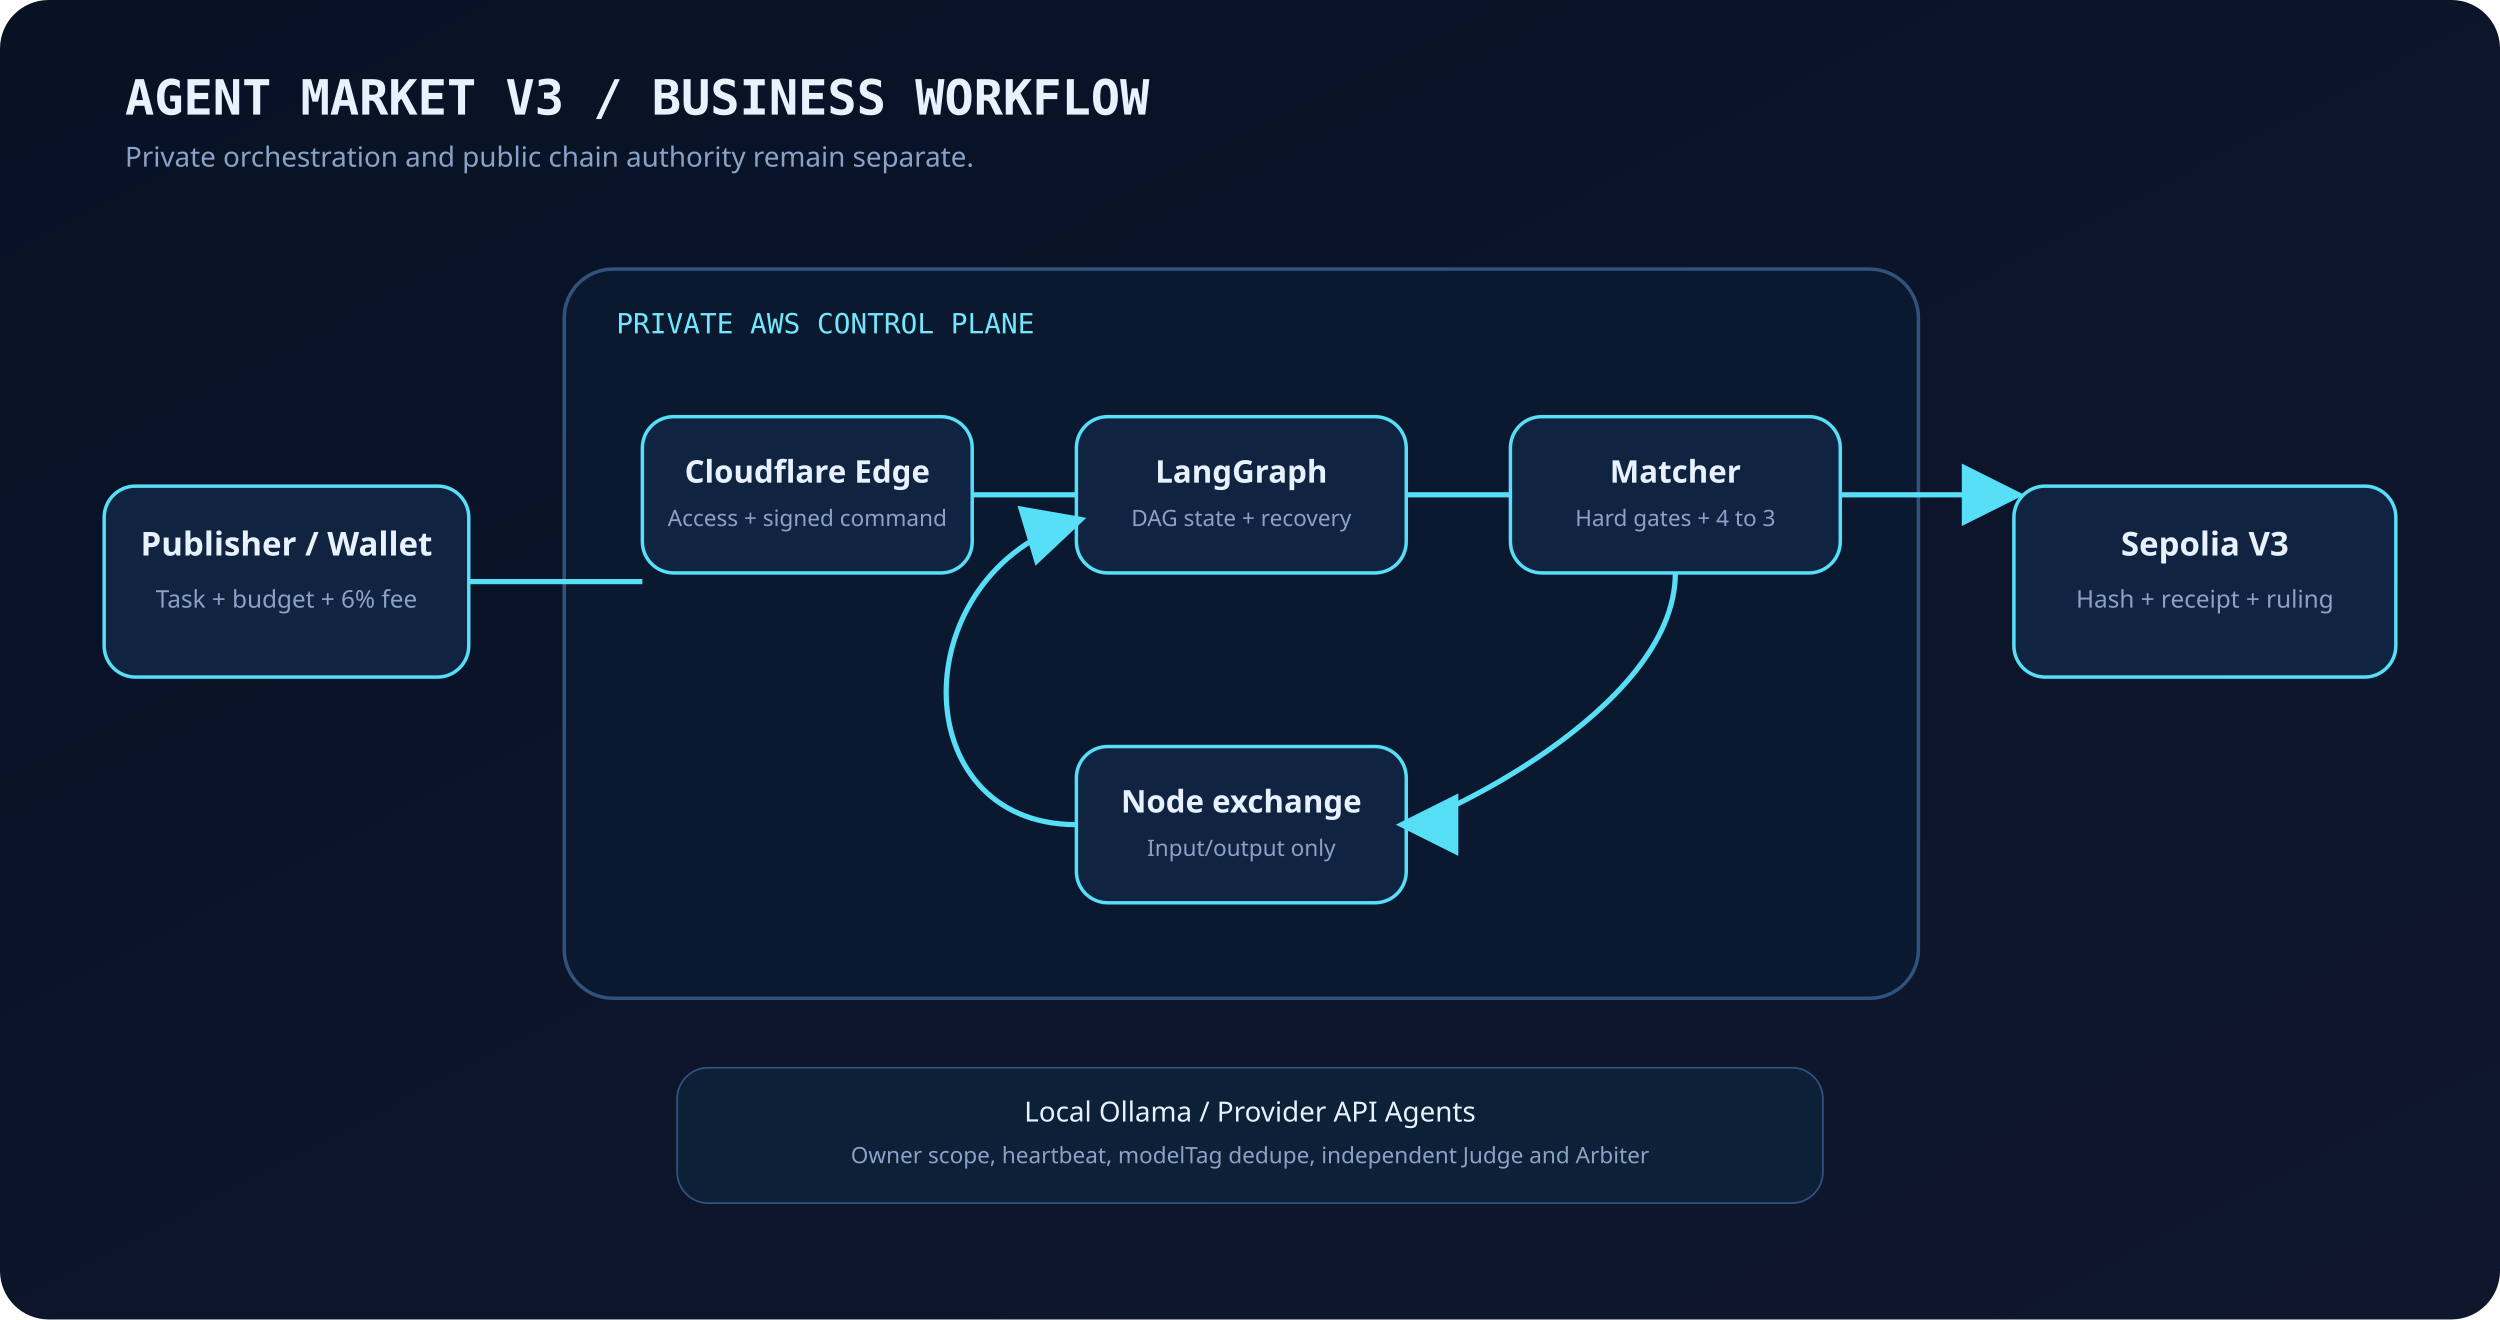
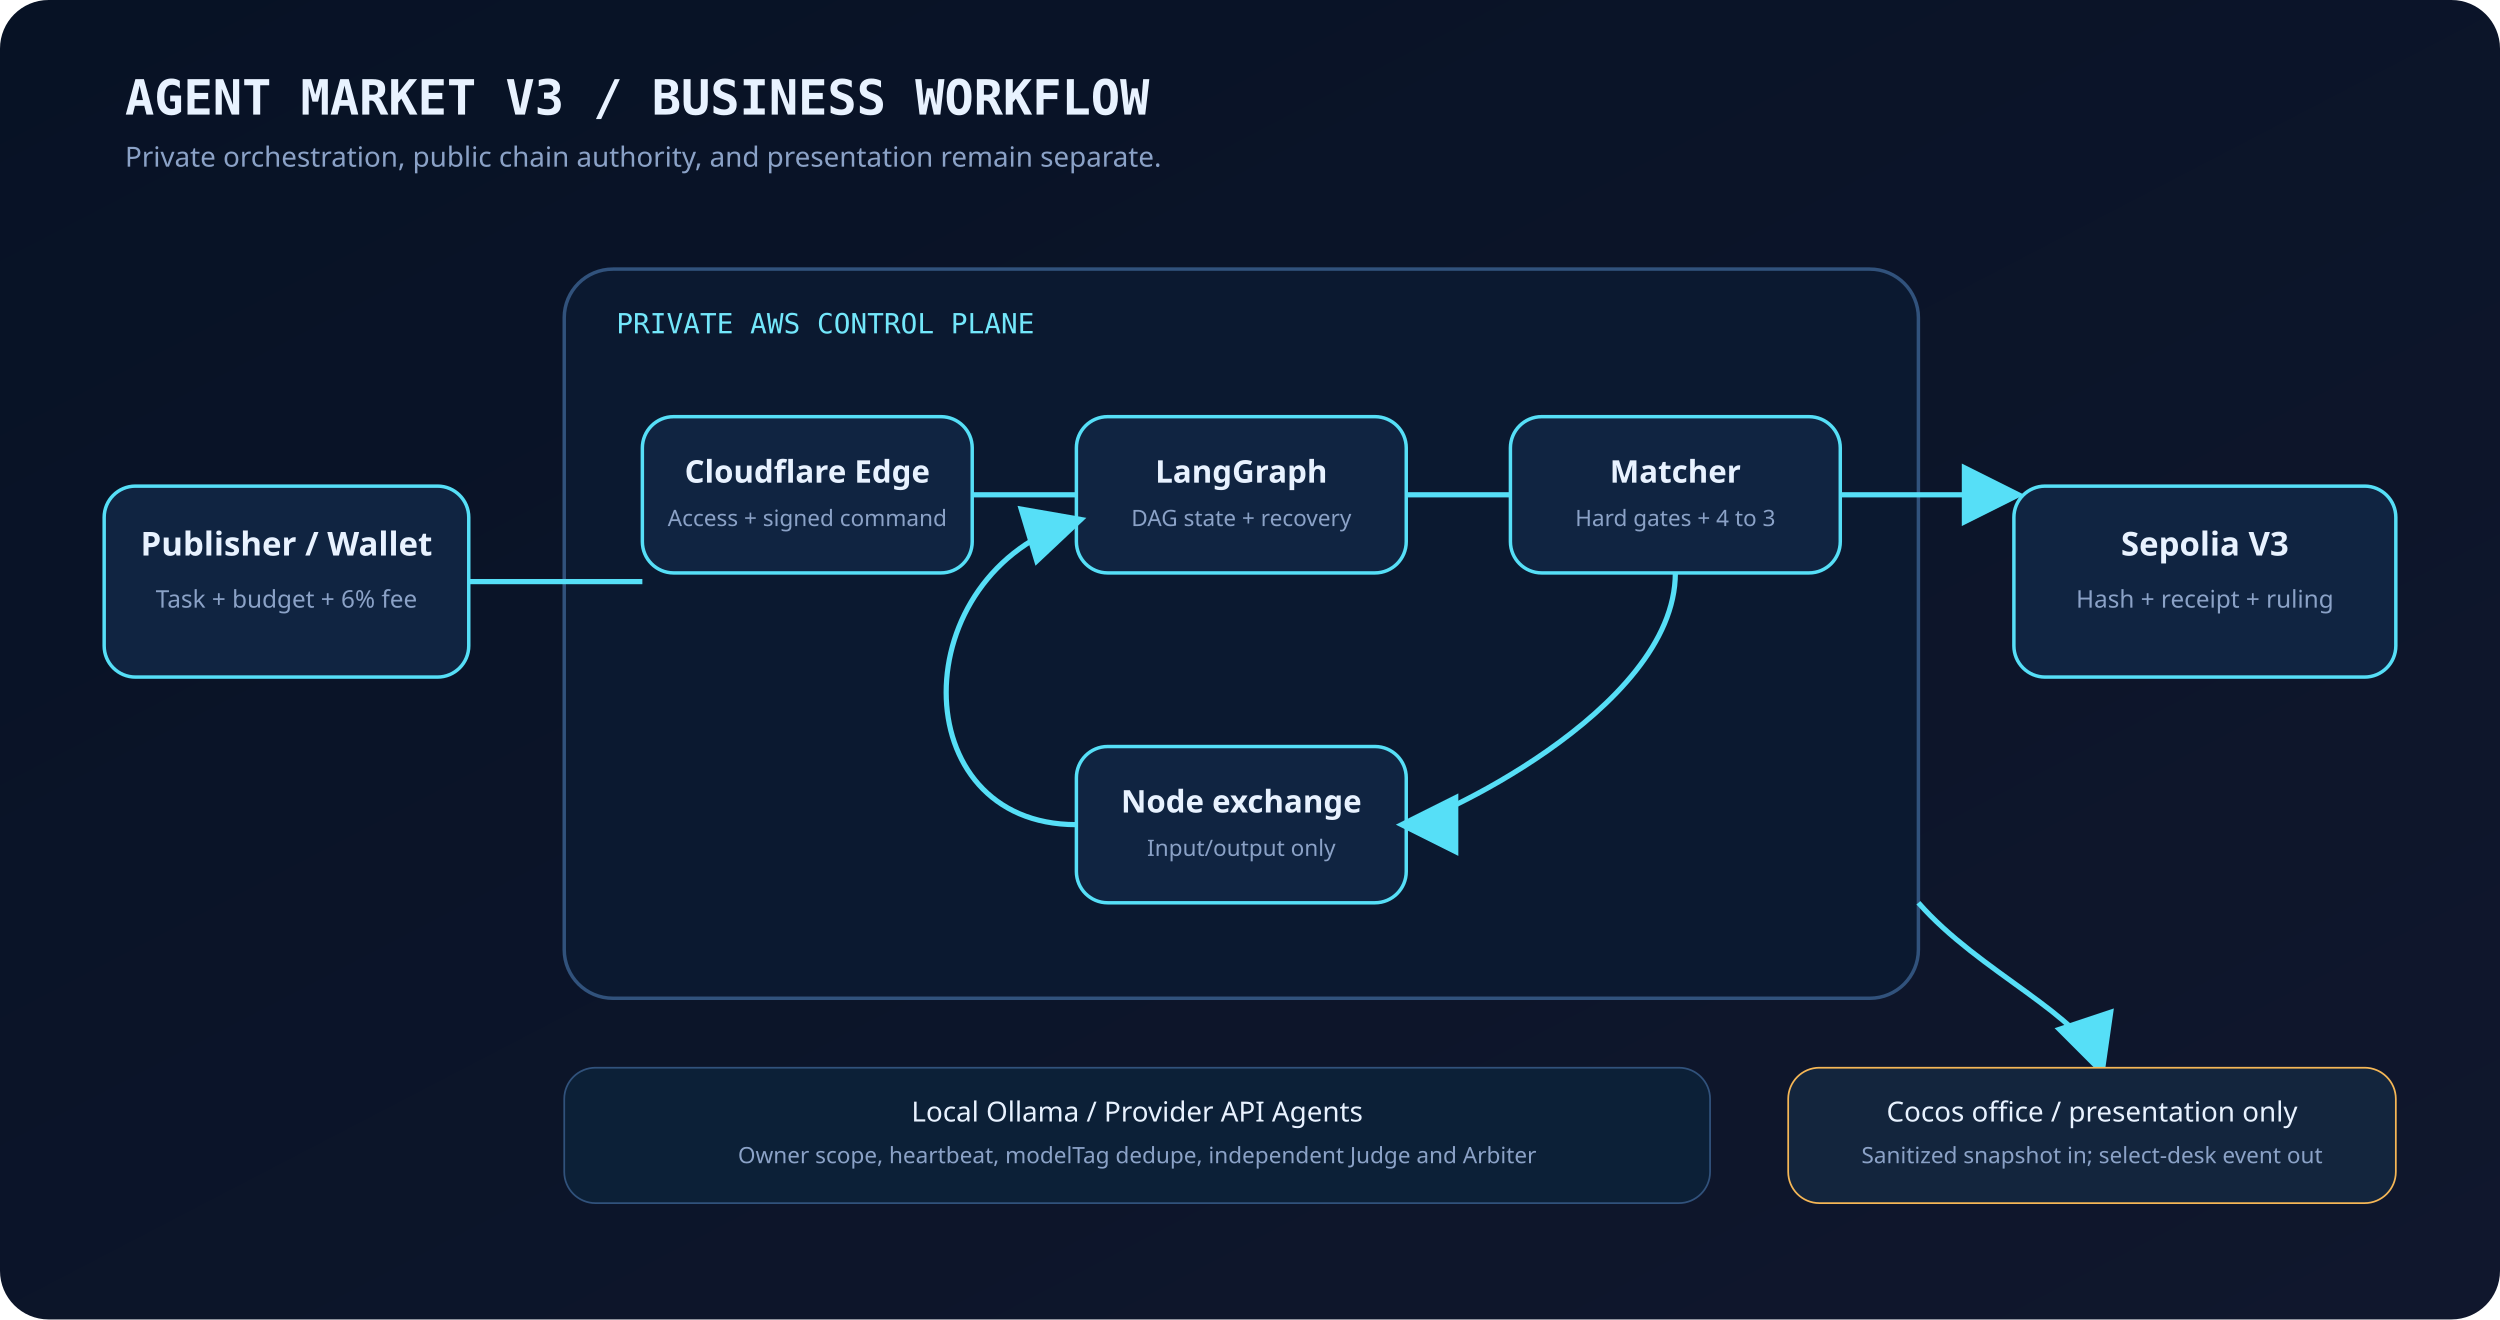
<svg xmlns="http://www.w3.org/2000/svg" width="1440" height="760" viewBox="0 0 1440 760" role="img" aria-labelledby="title desc" data-actors="browser|cloudflare|aws|langgraph|agents|sepolia" data-lanes="public|private|chain">
  <defs>
    <linearGradient id="bg" x1="0" y1="0" x2="1" y2="1">
      <stop stop-color="#071225" />
      <stop offset="1" stop-color="#10172d" />
    </linearGradient>
    <filter id="glow">
      <feGaussianBlur stdDeviation="3" result="b" />
      <feMerge>
        <feMergeNode in="b" />
        <feMergeNode in="SourceGraphic" />
      </feMerge>
    </filter>
    <marker id="arrow" markerWidth="12" markerHeight="12" refX="10" refY="6" orient="auto">
      <path d="M0 0L12 6L0 12Z" fill="#56dff7" />
    </marker>
  </defs>
  <rect width="1440" height="760" rx="28" fill="url(#bg)" />
  <text x="72" y="66" fill="#e8f2ff" font-family="monospace" font-size="28" font-weight="700">AGENT MARKET V3 / BUSINESS WORKFLOW</text>
-   <text x="72" y="96" fill="#8ba2c7" font-family="sans-serif" font-size="16">Private orchestration and public chain authority remain separate.</text>
+   <text x="72" y="96" fill="#8ba2c7" font-family="sans-serif" font-size="16">Private orchestration, public chain authority, and presentation remain separate.</text>
  <rect x="325" y="155" width="780" height="420" rx="28" fill="#0b1930" stroke="#31527c" stroke-width="2" />
  <text x="355" y="192" fill="#73e7fb" font-family="monospace" font-size="16">PRIVATE AWS CONTROL PLANE</text>
  <g fill="#102441" stroke="#56dff7" stroke-width="2" font-family="sans-serif">
    <rect x="60" y="280" width="210" height="110" rx="18" />
    <rect x="370" y="240" width="190" height="90" rx="18" />
    <rect x="620" y="240" width="190" height="90" rx="18" />
    <rect x="870" y="240" width="190" height="90" rx="18" />
    <rect x="620" y="430" width="190" height="90" rx="18" />
    <rect x="1160" y="280" width="220" height="110" rx="18" />
  </g>
  <g fill="#e8f2ff" font-family="sans-serif" text-anchor="middle">
    <text x="165" y="320" font-size="19" font-weight="700">Publisher / Wallet</text>
    <text x="165" y="350" fill="#8ba2c7" font-size="14">Task + budget + 6% fee</text>
    <text x="465" y="278" font-size="18" font-weight="700">Cloudflare Edge</text>
    <text x="465" y="303" fill="#8ba2c7" font-size="13">Access + signed command</text>
    <text x="715" y="278" font-size="18" font-weight="700">LangGraph</text>
    <text x="715" y="303" fill="#8ba2c7" font-size="13">DAG state + recovery</text>
    <text x="965" y="278" font-size="18" font-weight="700">Matcher</text>
    <text x="965" y="303" fill="#8ba2c7" font-size="13">Hard gates + 4 to 3</text>
    <text x="715" y="468" font-size="18" font-weight="700">Node exchange</text>
    <text x="715" y="493" fill="#8ba2c7" font-size="13">Input/output only</text>
    <text x="1270" y="320" font-size="19" font-weight="700">Sepolia V3</text>
    <text x="1270" y="350" fill="#8ba2c7" font-size="14">Hash + receipt + ruling</text>
  </g>
  <path d="M270 335H370M560 285H620M810 285H870M1060 285H1160" stroke="#56dff7" stroke-width="3" marker-end="url(#arrow)" />
  <path d="M965 330C965 410 820 475 810 475" fill="none" stroke="#56dff7" stroke-width="3" marker-end="url(#arrow)" />
  <path d="M620 475C520 475 520 330 620 300" fill="none" stroke="#56dff7" stroke-width="3" marker-end="url(#arrow)" />
-   <g transform="translate(390 615)">
+   <g transform="translate(325 615)">
    <rect width="660" height="78" rx="18" fill="#0c2037" stroke="#31527c" />
    <text x="330" y="31" text-anchor="middle" fill="#e8f2ff" font-family="sans-serif" font-size="16">Local Ollama / Provider API Agents</text>
    <text x="330" y="55" text-anchor="middle" fill="#8ba2c7" font-family="sans-serif" font-size="13">Owner scope, heartbeat, modelTag dedupe, independent Judge and Arbiter</text>
  </g>
+   <path d="M1105 520C1140 560 1200 585 1210 615" fill="none" stroke="#56dff7" stroke-width="3" marker-end="url(#arrow)" />
+   <g transform="translate(1030 615)">
+     <rect width="350" height="78" rx="18" fill="#13253d" stroke="#f6b756" />
+     <text x="175" y="31" text-anchor="middle" fill="#e8f2ff" font-family="sans-serif" font-size="16">Cocos office / presentation only</text>
+     <text x="175" y="55" text-anchor="middle" fill="#8ba2c7" font-family="sans-serif" font-size="13">Sanitized snapshot in; select-desk event out</text>
+   </g>
</svg>
